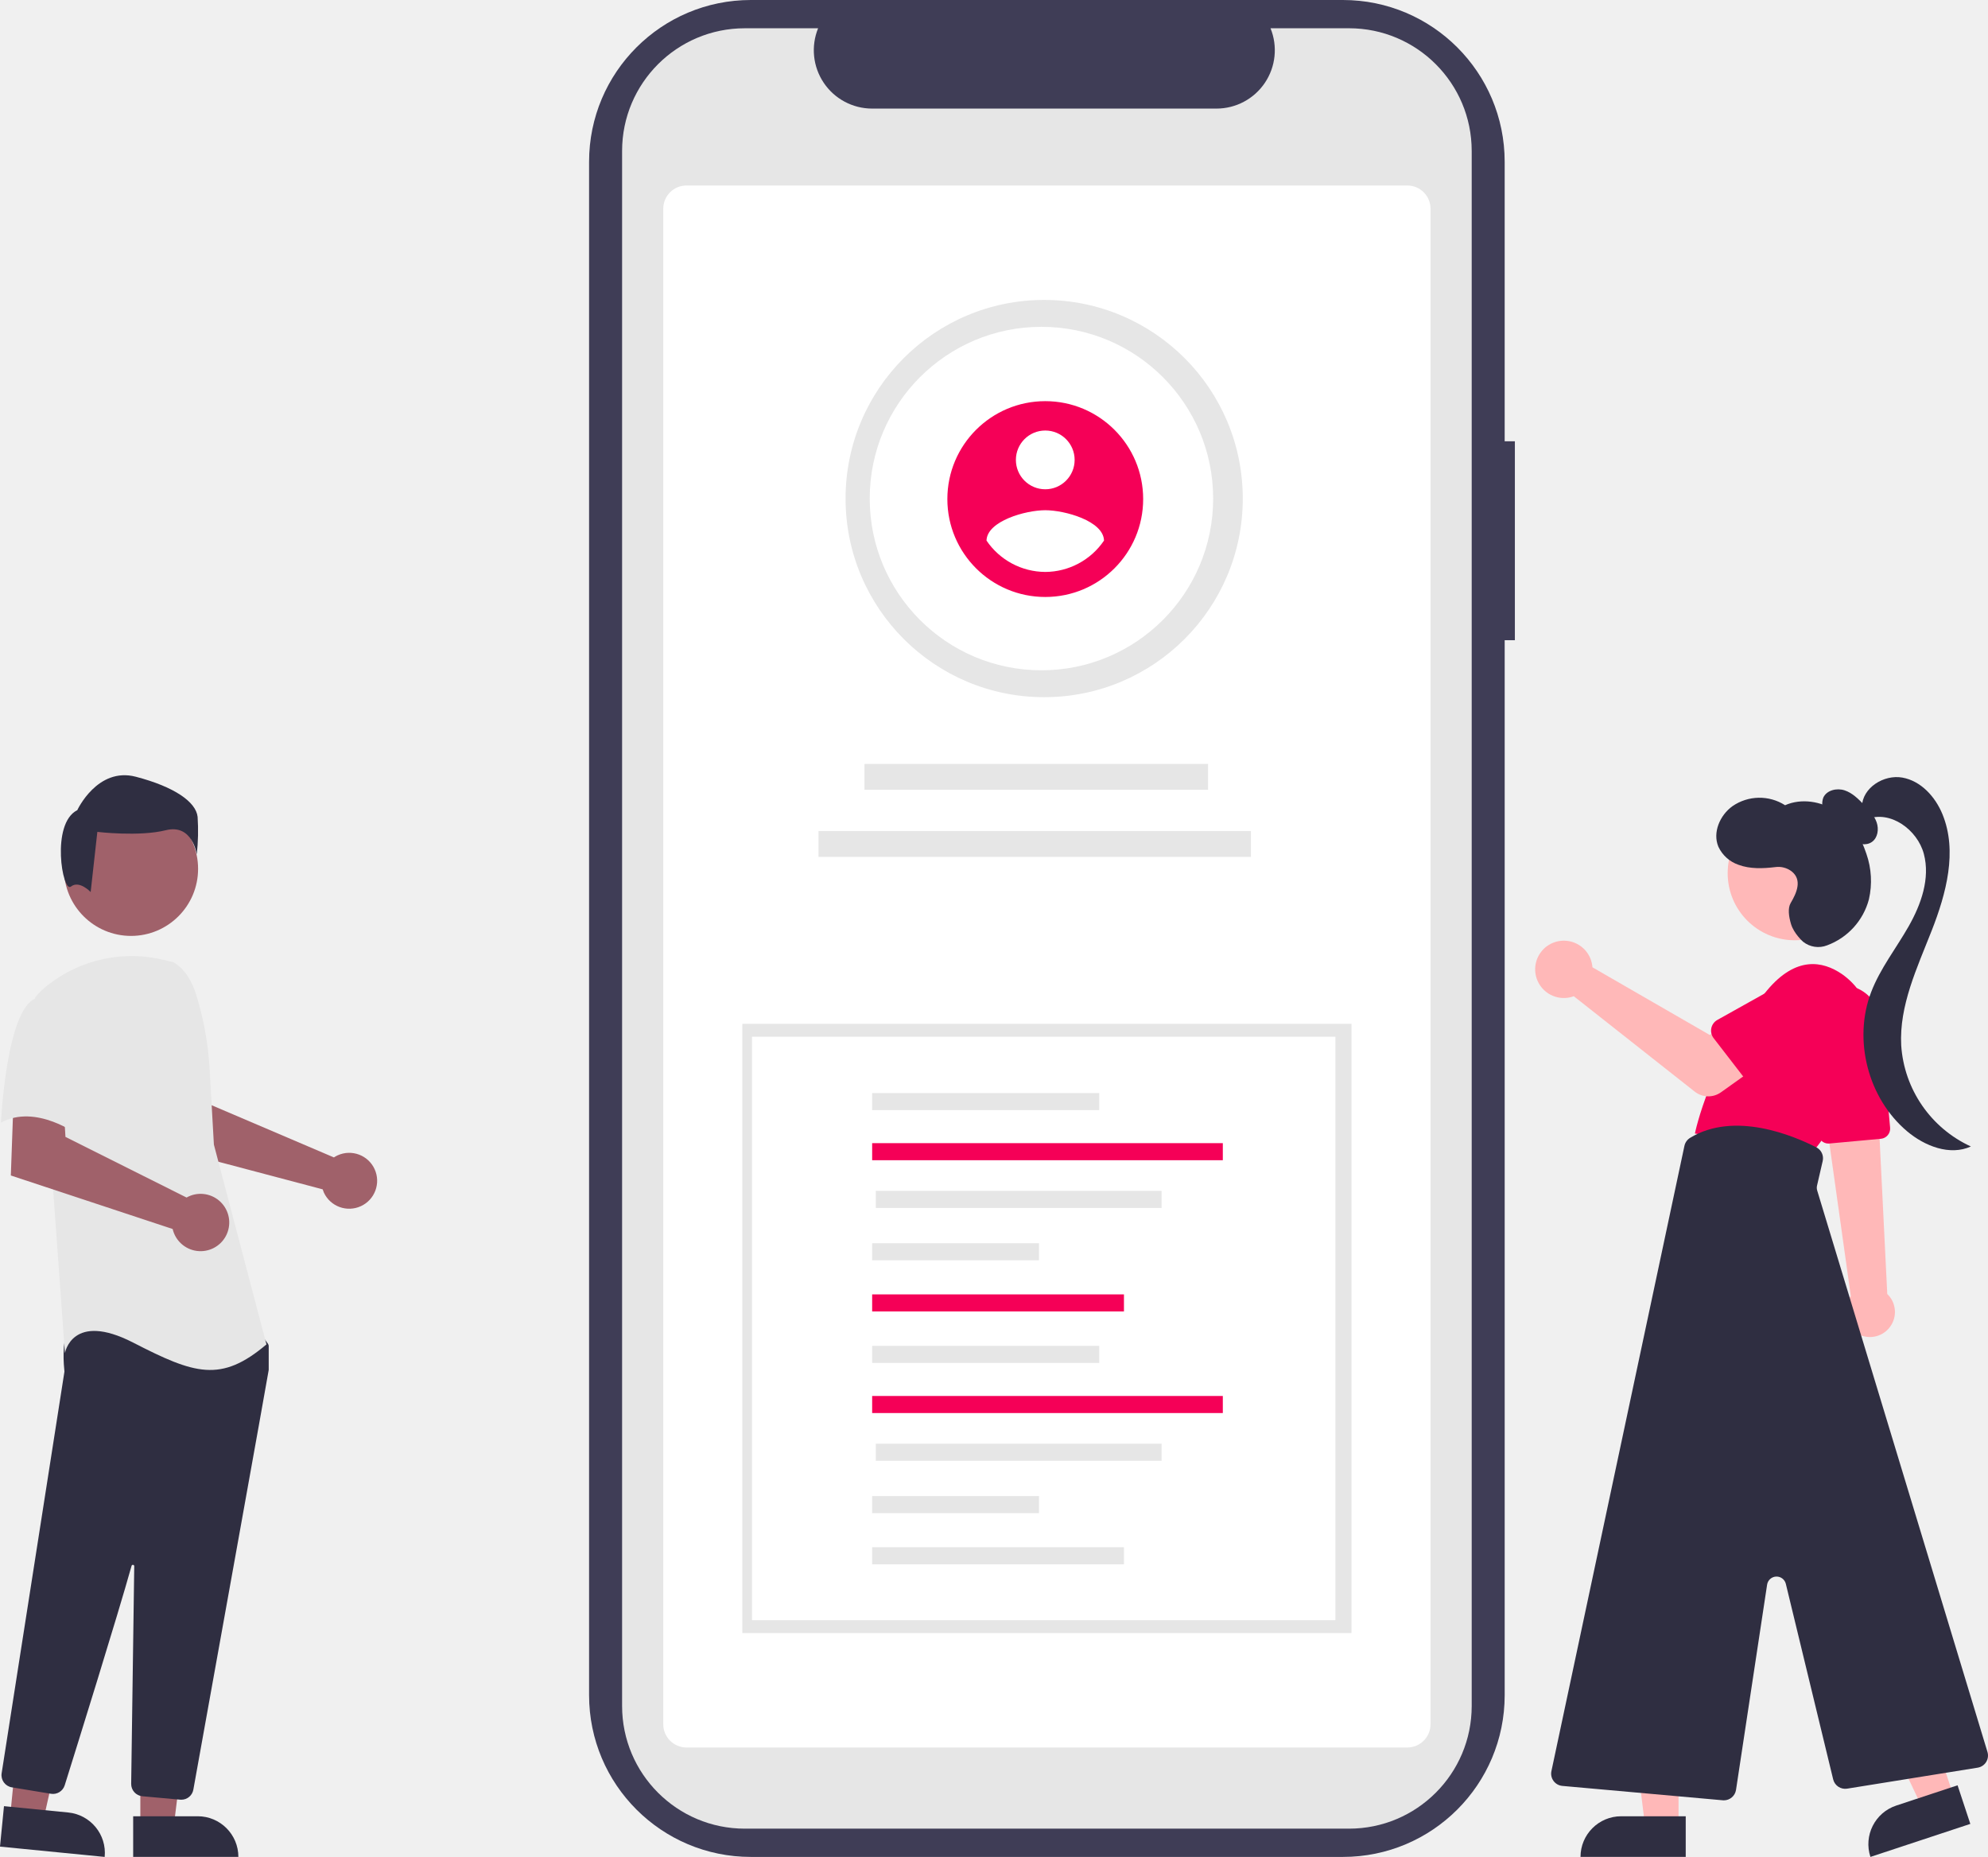
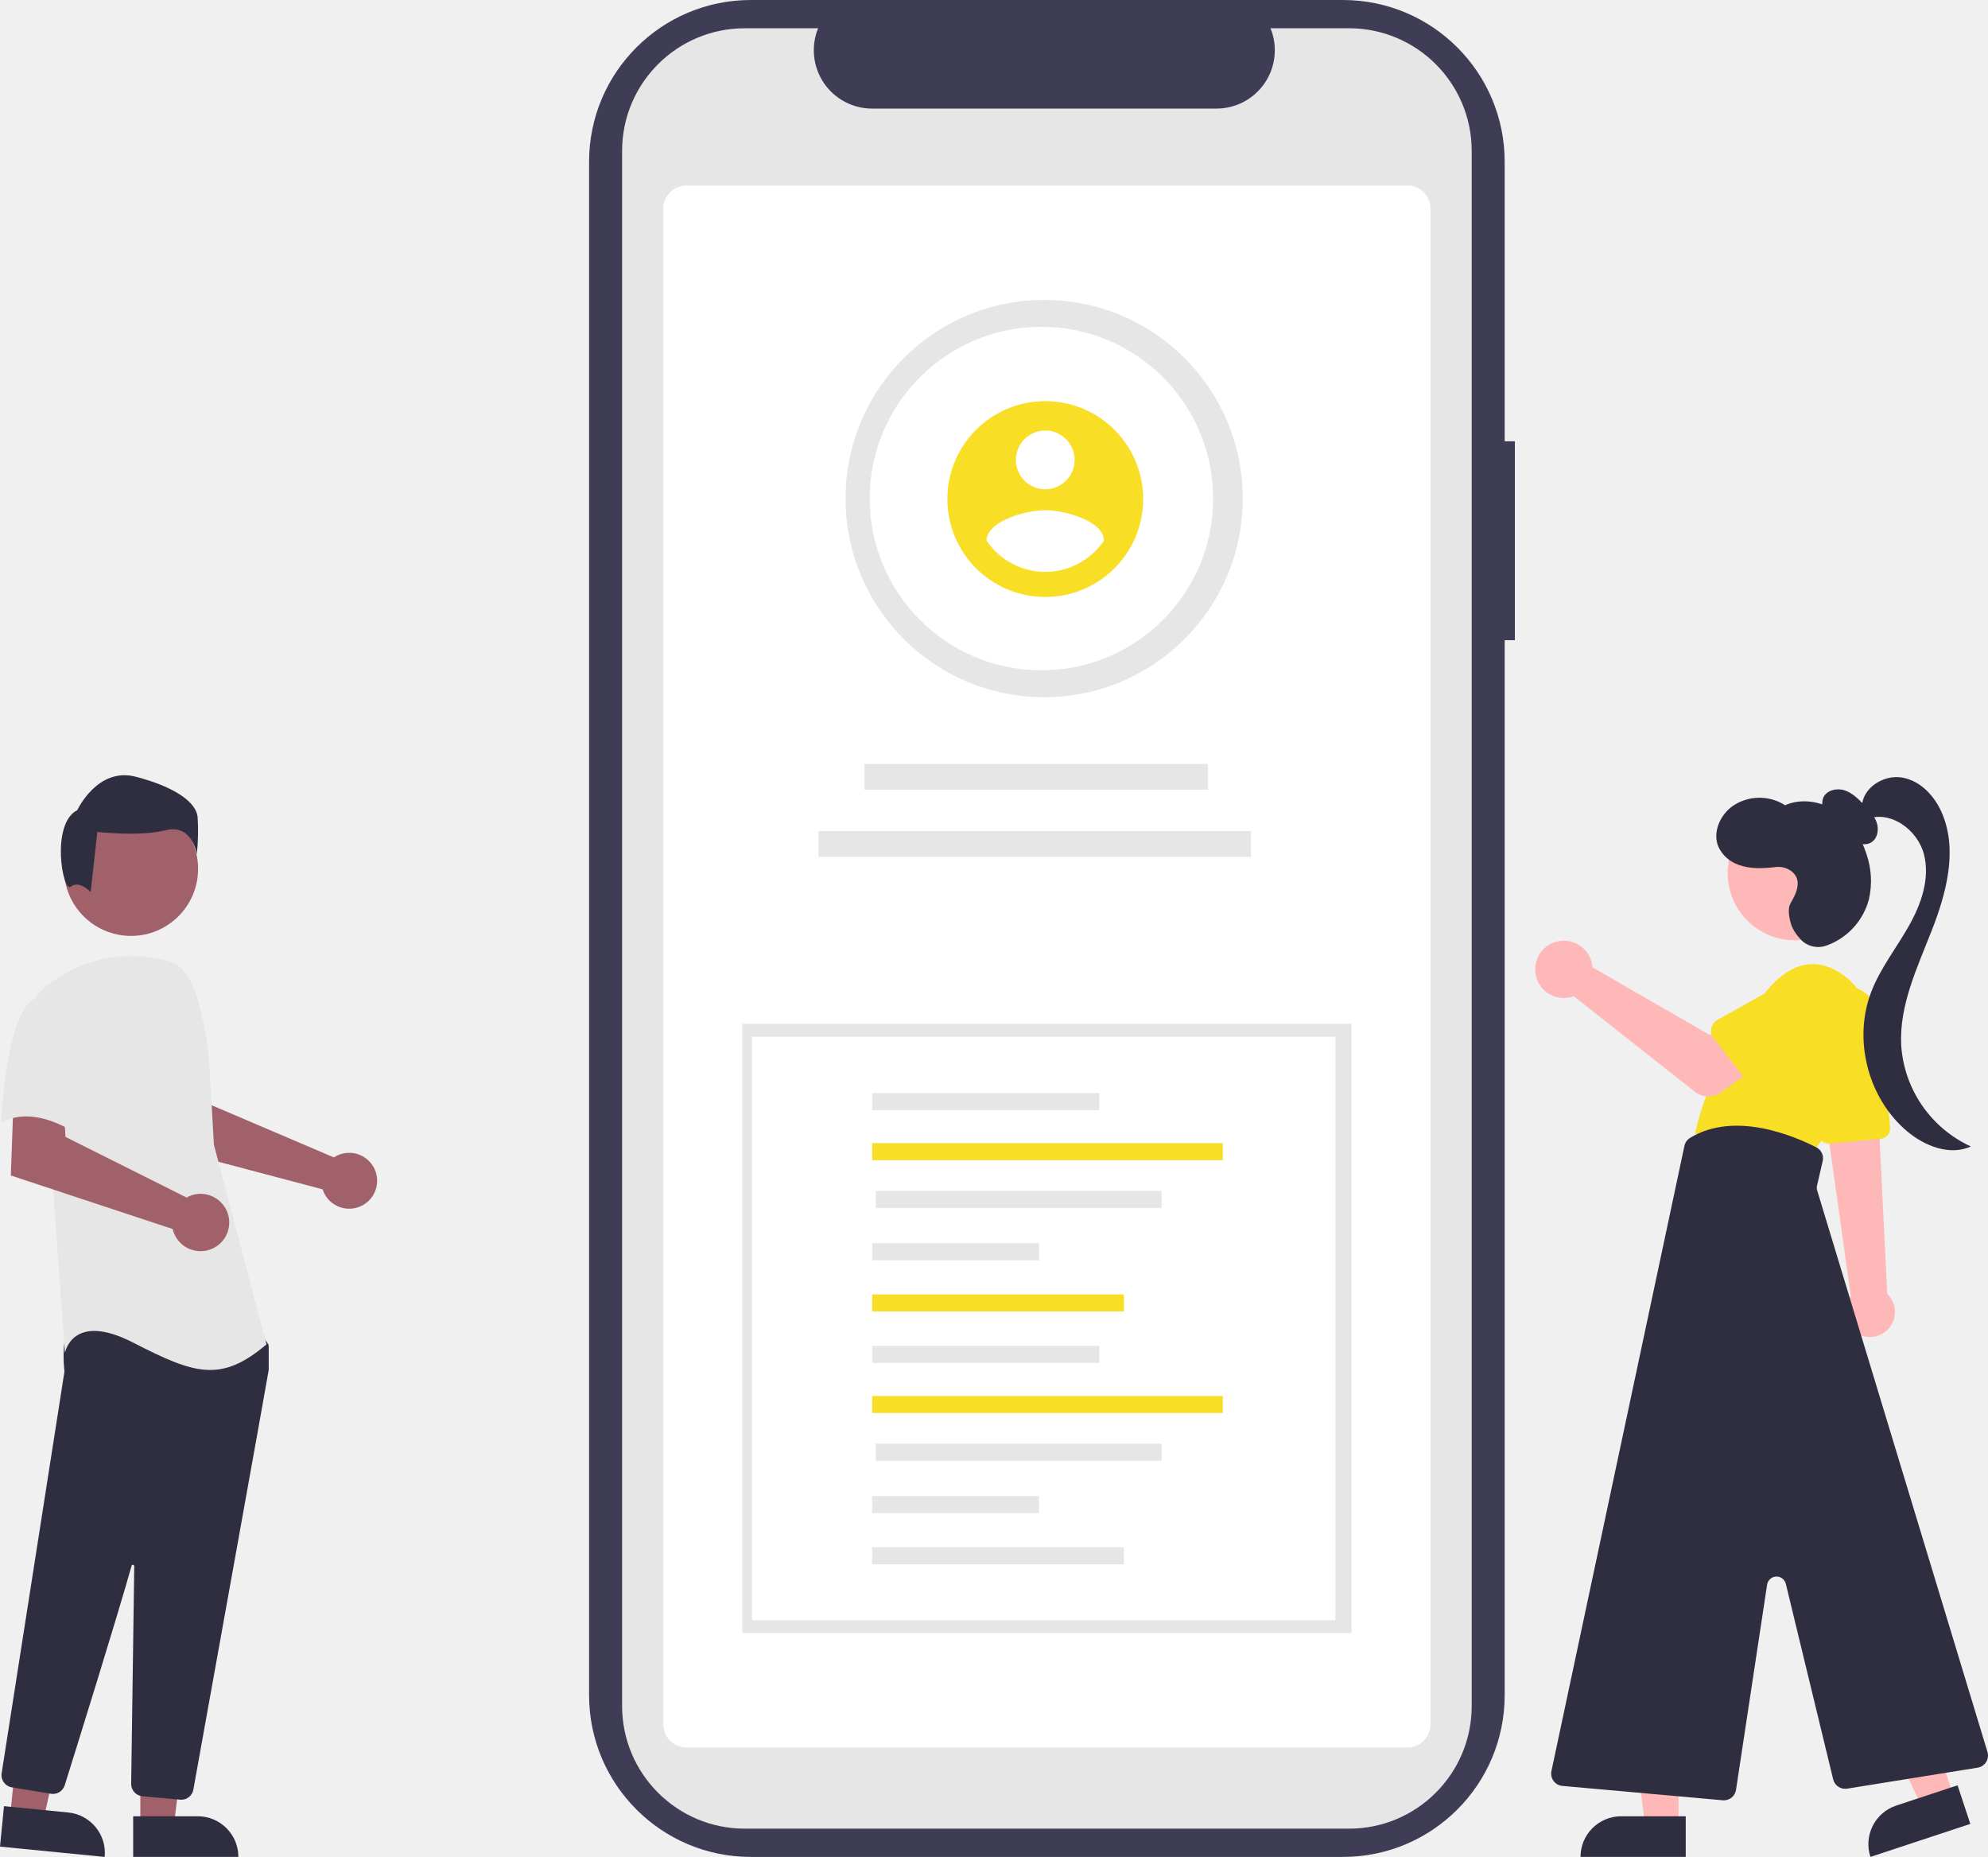
- <svg xmlns="http://www.w3.org/2000/svg" id="ace505a7-e733-4353-98c8-975df89a5922" data-name="Layer 1" width="728.082" height="680.001" viewBox="0 0 728.082 680.001">
-   <path id="a55003b0-0446-4784-a3ce-c481a9759178" data-name="Path 339" d="M790.764,271.594h-3.736v-102.354a59.24,59.24,0,0,0-59.24-59.24h-216.846a59.24,59.24,0,0,0-59.24,59.24v561.521a59.24,59.24,0,0,0,59.24,59.24h216.85a59.24,59.24,0,0,0,59.24-59.24v-386.31h3.732Z" transform="translate(-235.959 -109.9995)" fill="#3f3d56" />
-   <path id="ad332593-d547-4870-8db7-c0503e6eb31e" data-name="Path 340" d="M774.954,165.275v569.452a44.93,44.93,0,0,1-44.913,44.923h-221.306a44.937,44.937,0,0,1-44.941-44.928v-569.447a44.936,44.936,0,0,1,44.941-44.922h26.845a21.364,21.364,0,0,0,19.764,29.411h126.168a21.364,21.364,0,0,0,19.76-29.415h28.756a44.93,44.93,0,0,1,44.922,44.913Z" transform="translate(-235.959 -109.9995)" fill="#e6e6e6" />
+ <svg xmlns="http://www.w3.org/2000/svg" data-name="Layer 1" width="728.082" height="680.001" viewBox="0 0 728.082 680.001">
+   <path id="a55003b0-0446-4784-a3ce-c481a9759178-428" data-name="Path 339" d="M790.764,271.594h-3.736v-102.354a59.24,59.24,0,0,0-59.24-59.24h-216.846a59.24,59.24,0,0,0-59.24,59.24v561.521a59.24,59.24,0,0,0,59.24,59.24h216.85a59.24,59.24,0,0,0,59.24-59.24v-386.31h3.732Z" transform="translate(-235.959 -109.9995)" fill="#3f3d56" />
+   <path id="ad332593-d547-4870-8db7-c0503e6eb31e-429" data-name="Path 340" d="M774.954,165.275v569.452a44.93,44.93,0,0,1-44.913,44.923h-221.306a44.937,44.937,0,0,1-44.941-44.928v-569.447a44.936,44.936,0,0,1,44.941-44.922h26.845a21.364,21.364,0,0,0,19.764,29.411h126.168a21.364,21.364,0,0,0,19.76-29.415h28.756a44.93,44.93,0,0,1,44.922,44.913Z" transform="translate(-235.959 -109.9995)" fill="#e6e6e6" />
  <path d="M751.374,749.925h-264a8.51,8.51,0,0,1-8.5-8.5v-555a8.51,8.51,0,0,1,8.5-8.5h264a8.51,8.51,0,0,1,8.5,8.5v555A8.51,8.51,0,0,1,751.374,749.925Z" transform="translate(-235.959 -109.9995)" fill="#fff" />
  <circle id="edacdc74-dfad-4c1d-939b-d6c7a98a2115" data-name="Ellipse 56" cx="382.415" cy="182.571" r="72.736" fill="#e6e6e6" />
  <circle id="aec4df6d-8b06-4bbe-8d40-2c8bcc37cf40" data-name="Ellipse 60" cx="381.415" cy="182.571" r="62.889" fill="#fff" />
-   <path id="b468b121-27e1-4684-879a-d4a6b6510a38" data-name="Path 341" d="M618.774,256.9a35.856,35.856,0,1,0,35.856,35.856,35.856,35.856,0,0,0-35.856-35.856Zm0,10.757a10.757,10.757,0,1,1-10.757,10.757,10.757,10.757,0,0,1,10.757-10.757Zm0,51.784a26.121,26.121,0,0,1-21.514-11.481c.172-7.171,14.342-11.119,21.514-11.119s21.341,3.948,21.514,11.119a26.164,26.164,0,0,1-21.514,11.484Z" transform="translate(-235.959 -109.9995)" fill="#f50057" />
+   <path id="b468b121-27e1-4684-879a-d4a6b6510a38-430" data-name="Path 341" d="M618.774,256.9a35.856,35.856,0,1,0,35.856,35.856,35.856,35.856,0,0,0-35.856-35.856Zm0,10.757a10.757,10.757,0,1,1-10.757,10.757,10.757,10.757,0,0,1,10.757-10.757Zm0,51.784a26.121,26.121,0,0,1-21.514-11.481c.172-7.171,14.342-11.119,21.514-11.119s21.341,3.948,21.514,11.119a26.164,26.164,0,0,1-21.514,11.484Z" transform="translate(-235.959 -109.9995)" fill="#f9de26" />
  <rect id="af237293-25a3-489f-aa06-65014690590a" data-name="Rectangle 26" x="316.605" y="279.75" width="125.838" height="9.458" fill="#e6e6e6" />
  <rect id="aecd757e-3845-4054-8ef4-8f3b3f1464a2" data-name="Rectangle 27" x="299.768" y="304.327" width="158.368" height="9.458" fill="#e6e6e6" />
  <rect id="a528162f-764e-4523-bc44-e6dc5465582a" data-name="Rectangle 25-2" x="271.868" y="374.923" width="223.094" height="223.094" fill="#e6e6e6" />
  <rect id="ac408f88-9589-4a26-924c-e7a781ddb6bc" data-name="Rectangle 25-3" x="275.415" y="379.643" width="213.655" height="213.655" fill="#fff" />
  <g id="be47c712-4ebf-4226-80ad-879612060a69" data-name="Group 22">
    <rect id="fadc6105-0551-448d-b6d9-436c4cc2b7a7" data-name="Rectangle 28" x="319.415" y="400.267" width="83.168" height="6.251" fill="#e6e6e6" />
-     <rect id="a4376b16-bb23-442d-8938-a8bcab4f190c" data-name="Rectangle 29" x="319.415" y="418.619" width="128.429" height="6.251" fill="#f50057" />
+     <rect id="a4376b16-bb23-442d-8938-a8bcab4f190c" data-name="Rectangle 29" x="319.415" y="418.619" width="128.429" height="6.251" fill="#f9de26" />
    <rect id="ae6c1c25-1aef-4af7-84b7-a99cb79f7c28" data-name="Rectangle 30" x="320.75" y="436.096" width="104.667" height="6.251" fill="#e6e6e6" />
    <rect id="ad31106a-9486-4fc6-9d92-2d07f7dcec19" data-name="Rectangle 31" x="319.415" y="455.272" width="61.103" height="6.251" fill="#e6e6e6" />
-     <rect id="e133e237-d12d-4331-8259-b0f1b7869d24" data-name="Rectangle 32" x="319.415" y="474.003" width="92.22" height="6.251" fill="#f50057" />
+     <rect id="e133e237-d12d-4331-8259-b0f1b7869d24" data-name="Rectangle 32" x="319.415" y="474.003" width="92.22" height="6.251" fill="#f9de26" />
    <rect id="a9ae706b-b3a6-4b62-8ac7-3a7f4cd0039d" data-name="Rectangle 38" x="319.415" y="492.851" width="83.168" height="6.251" fill="#e6e6e6" />
-     <rect id="bd082349-b2f2-4b60-be0c-57e16efac88b" data-name="Rectangle 39" x="319.415" y="511.202" width="128.429" height="6.251" fill="#f50057" />
+     <rect id="bd082349-b2f2-4b60-be0c-57e16efac88b" data-name="Rectangle 39" x="319.415" y="511.202" width="128.429" height="6.251" fill="#f9de26" />
    <rect id="ac0416d6-b57f-4bc7-9ff0-bb8dbe215cb0" data-name="Rectangle 40" x="320.75" y="528.679" width="104.667" height="6.251" fill="#e6e6e6" />
    <rect id="b9702d28-4113-492b-a4b0-dbfc92fa702e" data-name="Rectangle 41" x="319.415" y="547.856" width="61.103" height="6.251" fill="#e6e6e6" />
    <rect id="b41357bb-831a-49ca-b340-115c840dd657" data-name="Rectangle 42" x="319.415" y="566.587" width="92.22" height="6.251" fill="#e6e6e6" />
  </g>
  <g id="ac800076-fc8a-4256-a3b5-70e496d28429" data-name="Group 23">
-     <path id="b13647df-bb42-4a02-9bba-2700c526619d" data-name="Path 385" d="M928.727,595.025a9.13,9.13,0,1,1-15.852-9.064q.031-.053.062-.106a9.826,9.826,0,0,1,.86-1.22l-7.68-54.74-.23-1.64-1.56-11.17-.23-1.61.85.04,14.88.68,3.99.18.5,10.19,2.83,57.29a9.118,9.118,0,0,1,1.58,11.17Z" transform="translate(-235.959 -109.9995)" fill="#ffb8b8" />
-     <path id="bd34735f-0976-456f-8e45-072b5e73a744" data-name="Path 386" d="M905.931,528.751l18.895-1.733a3.73,3.73,0,0,0,3.364-4.037l-3.5-39.292a14.326,14.326,0,0,0-28.538,2.548q.036.406.096.809l5.666,38.54a3.724,3.724,0,0,0,3.678,3.181A2.639,2.639,0,0,0,905.931,528.751Z" transform="translate(-235.959 -109.9995)" fill="#f50057" />
-     <path id="f1e660d0-c56f-45d1-8714-e8a3d2ffeea9" data-name="Path 387" d="M920.253,497.008a26.316,26.316,0,0,0-9.679-30.288c-7.125-4.875-16.875-6.625-27.375,5.875-21,25-26.5,52.5-26.5,52.5l43,7S914.322,514.22,920.253,497.008Z" transform="translate(-235.959 -109.9995)" fill="#f50057" />
-     <path id="eb60bd0b-2a6b-4db7-a453-977e2259822f" data-name="Path 388" d="M850.706,778.614h-12.26l-5.832-47.288h18.094Z" transform="translate(-235.959 -109.9995)" fill="#ffb8b8" />
-     <path id="b4104c20-2c86-47e7-b6b0-d86d656d7ba2" data-name="Path 389" d="M814.805,789.997h38.531v-14.887h-23.644a14.887,14.887,0,0,0-14.887,14.887Z" transform="translate(-235.959 -109.9995)" fill="#2f2e41" />
-     <path id="b4e48bf6-fea8-48c3-adaa-b392a855b3f6" data-name="Path 390" d="M951.5,767.921l-11.64,3.848-20.38-43.068,17.18-5.679Z" transform="translate(-235.959 -109.9995)" fill="#ffb8b8" />
-     <path id="a6908023-9fbc-48a9-be4c-c86c0c45ebaf" data-name="Path 391" d="M920.983,789.997l36.584-12.092-4.672-14.135-22.45,7.42a14.887,14.887,0,0,0-9.463,18.807Z" transform="translate(-235.959 -109.9995)" fill="#2f2e41" />
+     <path id="b13647df-bb42-4a02-9bba-2700c526619d-431" data-name="Path 385" d="M928.727,595.025a9.13,9.13,0,1,1-15.852-9.064q.031-.053.062-.106a9.826,9.826,0,0,1,.86-1.22l-7.68-54.74-.23-1.64-1.56-11.17-.23-1.61.85.04,14.88.68,3.99.18.5,10.19,2.83,57.29a9.118,9.118,0,0,1,1.58,11.17Z" transform="translate(-235.959 -109.9995)" fill="#ffb8b8" />
+     <path id="bd34735f-0976-456f-8e45-072b5e73a744-432" data-name="Path 386" d="M905.931,528.751l18.895-1.733a3.73,3.73,0,0,0,3.364-4.037l-3.5-39.292a14.326,14.326,0,0,0-28.538,2.548q.036.406.096.809l5.666,38.54a3.724,3.724,0,0,0,3.678,3.181A2.639,2.639,0,0,0,905.931,528.751Z" transform="translate(-235.959 -109.9995)" fill="#f9de26" />
+     <path id="f1e660d0-c56f-45d1-8714-e8a3d2ffeea9-433" data-name="Path 387" d="M920.253,497.008a26.316,26.316,0,0,0-9.679-30.288c-7.125-4.875-16.875-6.625-27.375,5.875-21,25-26.5,52.5-26.5,52.5l43,7S914.322,514.22,920.253,497.008Z" transform="translate(-235.959 -109.9995)" fill="#f9de26" />
+     <path id="eb60bd0b-2a6b-4db7-a453-977e2259822f-434" data-name="Path 388" d="M850.706,778.614h-12.26l-5.832-47.288h18.094Z" transform="translate(-235.959 -109.9995)" fill="#ffb8b8" />
+     <path id="b4104c20-2c86-47e7-b6b0-d86d656d7ba2-435" data-name="Path 389" d="M814.805,789.997h38.531v-14.887h-23.644a14.887,14.887,0,0,0-14.887,14.887Z" transform="translate(-235.959 -109.9995)" fill="#2f2e41" />
+     <path id="b4e48bf6-fea8-48c3-adaa-b392a855b3f6-436" data-name="Path 390" d="M951.5,767.921l-11.64,3.848-20.38-43.068,17.18-5.679Z" transform="translate(-235.959 -109.9995)" fill="#ffb8b8" />
+     <path id="a6908023-9fbc-48a9-be4c-c86c0c45ebaf-437" data-name="Path 391" d="M920.983,789.997l36.584-12.092-4.672-14.135-22.45,7.42a14.887,14.887,0,0,0-9.463,18.807Z" transform="translate(-235.959 -109.9995)" fill="#2f2e41" />
    <circle id="a687fec6-02c9-4040-89ed-32d713123e7f" data-name="Ellipse 65" cx="657.301" cy="319.761" r="24.561" fill="#ffb8b8" />
-     <path id="badfc474-5669-4d61-bc01-f70cc92406de" data-name="Path 392" d="M871.755,765.451l11.385-75.145a3.5,3.5,0,0,1,6.862-.3l17.338,71.612a4.533,4.533,0,0,0,5.088,3.385l47.825-7.686a4.5,4.5,0,0,0,3.593-5.75l-62.361-205.6a3.5,3.5,0,0,1-.061-1.8l2.076-9a4.484,4.484,0,0,0-2.327-5.014c-8.492-4.333-30-13.341-46.231-3.474a4.551,4.551,0,0,0-2.079,2.927l-48.716,228.97a4.5,4.5,0,0,0,4,5.419l58.757,5.262q.2.018.4.018a4.508,4.508,0,0,0,4.448-3.825Z" transform="translate(-235.959 -109.9995)" fill="#2f2e41" />
-     <path id="eb685785-93ca-4296-839e-b201e57ae5bb" data-name="Path 393" d="M909.546,412.407a18.58,18.58,0,0,1-4.855-4.22,6.3,6.3,0,0,1-.97-6.1c1.241-2.738,4.928-3.6,7.786-2.671s5.065,3.172,7.153,5.333c1.839,1.9,3.731,3.892,4.6,6.391s.424,5.668-1.746,7.185c-2.13,1.488-5.192.879-7.24-.719s-3.316-3.97-4.525-6.27Z" transform="translate(-235.959 -109.9995)" fill="#2f2e41" />
-     <path id="a7ccb8bb-f2b9-4447-b454-9c546e399f41" data-name="Path 394" d="M917.865,405.409c.136-6.92,8.024-11.883,14.837-10.656s12.049,7.035,14.67,13.441c5.538,13.535,1.381,28.979-3.955,42.6s-11.94,27.439-11.161,42.043a43.925,43.925,0,0,0,25.515,37c-7.688,3.485-16.878-.115-23.339-5.548-14.348-12.065-19.886-33.546-13.161-51.044,3.317-8.631,9.163-16.015,13.727-24.056s7.913-17.518,5.556-26.459-12.385-16.179-20.958-12.72Z" transform="translate(-235.959 -109.9995)" fill="#2f2e41" />
-     <path id="bd42e2a1-f38b-413b-b655-cc202f14f4c1" data-name="Path 395" d="M891.787,440.659c2.141-3.618,4.3-8.368.388-11.531a8.064,8.064,0,0,0-6.05-1.6c-4.412.532-9.217.751-13.488-.852a12.644,12.644,0,0,1-7.335-6.591c-2.2-5.224.556-11.572,5.165-14.874a17.4,17.4,0,0,1,19.258-.341c5.97-2.637,13.213-1.464,18.637,2.166s9.135,9.443,11.151,15.65a30.206,30.206,0,0,1,.923,16.615,24.692,24.692,0,0,1-15.316,16.879,8.892,8.892,0,0,1-8.782-1.3s-3.385-2.955-4.444-6.514C891.079,445.629,890.644,442.592,891.787,440.659Z" transform="translate(-235.959 -109.9995)" fill="#2f2e41" />
-     <path id="a0cecca8-8fe0-4420-9365-651f9eef8dd5" data-name="Path 397" d="M818.925,462.575a10.524,10.524,0,0,1,.239,1.64l42.957,24.782,10.441-6.011,11.131,14.572-17.45,12.438a8,8,0,0,1-9.6-.234l-44.3-34.946a10.5,10.5,0,1,1,6.576-12.241Z" transform="translate(-235.959 -109.9995)" fill="#ffb8b8" />
-     <path id="b21f2b01-13d8-4bae-8637-c810de2f9faf" data-name="Path 398" d="M863.558,490.171l13.884,17.994a4.5,4.5,0,0,0,6.8.373l15.717-16.321a12.5,12.5,0,0,0-14.926-20.056q-.204.152-.401.312l-19.712,11.022a4.5,4.5,0,0,0-1.365,6.676Z" transform="translate(-235.959 -109.9995)" fill="#f50057" />
+     <path id="badfc474-5669-4d61-bc01-f70cc92406de-438" data-name="Path 392" d="M871.755,765.451l11.385-75.145a3.5,3.5,0,0,1,6.862-.3l17.338,71.612a4.533,4.533,0,0,0,5.088,3.385l47.825-7.686a4.5,4.5,0,0,0,3.593-5.75l-62.361-205.6a3.5,3.5,0,0,1-.061-1.8l2.076-9a4.484,4.484,0,0,0-2.327-5.014c-8.492-4.333-30-13.341-46.231-3.474a4.551,4.551,0,0,0-2.079,2.927l-48.716,228.97a4.5,4.5,0,0,0,4,5.419l58.757,5.262q.2.018.4.018a4.508,4.508,0,0,0,4.448-3.825Z" transform="translate(-235.959 -109.9995)" fill="#2f2e41" />
+     <path id="eb685785-93ca-4296-839e-b201e57ae5bb-439" data-name="Path 393" d="M909.546,412.407a18.58,18.58,0,0,1-4.855-4.22,6.3,6.3,0,0,1-.97-6.1c1.241-2.738,4.928-3.6,7.786-2.671s5.065,3.172,7.153,5.333c1.839,1.9,3.731,3.892,4.6,6.391s.424,5.668-1.746,7.185c-2.13,1.488-5.192.879-7.24-.719s-3.316-3.97-4.525-6.27Z" transform="translate(-235.959 -109.9995)" fill="#2f2e41" />
+     <path id="a7ccb8bb-f2b9-4447-b454-9c546e399f41-440" data-name="Path 394" d="M917.865,405.409c.136-6.92,8.024-11.883,14.837-10.656s12.049,7.035,14.67,13.441c5.538,13.535,1.381,28.979-3.955,42.6s-11.94,27.439-11.161,42.043a43.925,43.925,0,0,0,25.515,37c-7.688,3.485-16.878-.115-23.339-5.548-14.348-12.065-19.886-33.546-13.161-51.044,3.317-8.631,9.163-16.015,13.727-24.056s7.913-17.518,5.556-26.459-12.385-16.179-20.958-12.72Z" transform="translate(-235.959 -109.9995)" fill="#2f2e41" />
+     <path id="bd42e2a1-f38b-413b-b655-cc202f14f4c1-441" data-name="Path 395" d="M891.787,440.659c2.141-3.618,4.3-8.368.388-11.531a8.064,8.064,0,0,0-6.05-1.6c-4.412.532-9.217.751-13.488-.852a12.644,12.644,0,0,1-7.335-6.591c-2.2-5.224.556-11.572,5.165-14.874a17.4,17.4,0,0,1,19.258-.341c5.97-2.637,13.213-1.464,18.637,2.166s9.135,9.443,11.151,15.65a30.206,30.206,0,0,1,.923,16.615,24.692,24.692,0,0,1-15.316,16.879,8.892,8.892,0,0,1-8.782-1.3s-3.385-2.955-4.444-6.514C891.079,445.629,890.644,442.592,891.787,440.659Z" transform="translate(-235.959 -109.9995)" fill="#2f2e41" />
+     <path id="a0cecca8-8fe0-4420-9365-651f9eef8dd5-442" data-name="Path 397" d="M818.925,462.575a10.524,10.524,0,0,1,.239,1.64l42.957,24.782,10.441-6.011,11.131,14.572-17.45,12.438a8,8,0,0,1-9.6-.234l-44.3-34.946a10.5,10.5,0,1,1,6.576-12.241Z" transform="translate(-235.959 -109.9995)" fill="#ffb8b8" />
+     <path id="b21f2b01-13d8-4bae-8637-c810de2f9faf-443" data-name="Path 398" d="M863.558,490.171l13.884,17.994a4.5,4.5,0,0,0,6.8.373l15.717-16.321a12.5,12.5,0,0,0-14.926-20.056q-.204.152-.401.312l-19.712,11.022a4.5,4.5,0,0,0-1.365,6.676Z" transform="translate(-235.959 -109.9995)" fill="#f9de26" />
  </g>
  <g id="b22d1c68-5a77-444f-a5cc-3f82f20a89dd" data-name="Group 24">
-     <path id="e5b1612b-0075-49ae-a43a-e875f9772667" data-name="Path 552" d="M359.66,533.056a10.091,10.091,0,0,0-1.411.787l-44.852-19.143-1.6-11.815-17.922-.11,1.059,27.1,59.2,15.658a10.606,10.606,0,0,0,.448,1.208,10.235,10.235,0,1,0,5.079-13.682Z" transform="translate(-235.959 -109.9995)" fill="#a0616a" />
-     <path id="aa9c986c-d78a-4457-b2bb-b0791fabccea" data-name="Path 553" d="M287.357,778.615h12.26l5.832-47.288h-18.094Z" transform="translate(-235.959 -109.9995)" fill="#a0616a" />
-     <path id="b210f84f-9c85-4cf8-a59b-65b7d4fb35d0" data-name="Path 554" d="M308.374,775.112h-23.644v14.882h38.531a14.887,14.887,0,0,0-14.887-14.887h-0Z" transform="translate(-235.959 -109.9995)" fill="#2f2e41" />
-     <path id="f66096e0-a946-448d-a2e8-3cde5fe284ed" data-name="Path 555" d="M239.677,775.152l12.2,1.2,10.441-46.488-18.007-1.769Z" transform="translate(-235.959 -109.9995)" fill="#a0616a" />
-     <path id="fcefb2c9-d6d5-4bec-a5f5-cc8066a5bb74" data-name="Path 556" d="M260.944,773.728,237.418,771.411,235.959,786.224l38.337,3.776A14.884,14.884,0,0,0,260.943,773.728Z" transform="translate(-235.959 -109.9995)" fill="#2f2e41" />
+     <path id="e5b1612b-0075-49ae-a43a-e875f9772667-444" data-name="Path 552" d="M359.66,533.056a10.091,10.091,0,0,0-1.411.787l-44.852-19.143-1.6-11.815-17.922-.11,1.059,27.1,59.2,15.658a10.606,10.606,0,0,0,.448,1.208,10.235,10.235,0,1,0,5.079-13.682Z" transform="translate(-235.959 -109.9995)" fill="#a0616a" />
+     <path id="aa9c986c-d78a-4457-b2bb-b0791fabccea-445" data-name="Path 553" d="M287.357,778.615h12.26l5.832-47.288h-18.094Z" transform="translate(-235.959 -109.9995)" fill="#a0616a" />
+     <path id="b210f84f-9c85-4cf8-a59b-65b7d4fb35d0-446" data-name="Path 554" d="M308.374,775.112h-23.644v14.882h38.531a14.887,14.887,0,0,0-14.887-14.887h-0Z" transform="translate(-235.959 -109.9995)" fill="#2f2e41" />
+     <path id="f66096e0-a946-448d-a2e8-3cde5fe284ed-447" data-name="Path 555" d="M239.677,775.152l12.2,1.2,10.441-46.488-18.007-1.769Z" transform="translate(-235.959 -109.9995)" fill="#a0616a" />
+     <path id="fcefb2c9-d6d5-4bec-a5f5-cc8066a5bb74-448" data-name="Path 556" d="M260.944,773.728,237.418,771.411,235.959,786.224l38.337,3.776A14.884,14.884,0,0,0,260.943,773.728Z" transform="translate(-235.959 -109.9995)" fill="#2f2e41" />
    <circle id="b1d8892c-f39d-4126-8224-86b256c1ff9d" data-name="Ellipse 84" cx="47.985" cy="318.169" r="24.561" fill="#a0616a" />
-     <path id="ac2d3eab-b9a5-4eb5-9d63-fe405943fbfc" data-name="Path 557" d="M302.357,769.053a4.471,4.471,0,0,0,4.415-3.7c6.341-35.219,27.088-150.4,27.584-153.593a1.416,1.416,0,0,0,.016-.222v-8.588a1.489,1.489,0,0,0-.279-.872l-2.74-3.838a1.479,1.479,0,0,0-1.144-.625c-15.622-.732-66.784-2.879-69.256.209h0c-2.482,3.1-1.6,12.507-1.4,14.36l-.01.193-22.985,147a4.512,4.512,0,0,0,3.715,5.135l14.356,2.365a4.521,4.521,0,0,0,5.025-3.093c4.44-14.188,19.329-61.918,24.489-80.387a.5.5,0,0,1,.981.139c-.258,17.606-.881,62.523-1.1,78.037l-.023,1.671a4.518,4.518,0,0,0,4.093,4.536l13.843,1.254A4.174,4.174,0,0,0,302.357,769.053Z" transform="translate(-235.959 -109.9995)" fill="#2f2e41" />
-     <path id="bbed60f3-1a89-4078-91d7-bc96163e326a" data-name="Path 99" d="M299.532,462.387c4.286,2.548,6.851,7.23,8.323,12a113.686,113.686,0,0,1,4.884,27.159l1.556,27.6,19.255,73.17c-16.689,14.121-26.315,10.911-48.781-.639s-25.032,3.851-25.032,3.851l-4.492-62.258-6.418-68.032a30.172,30.172,0,0,1,4.862-4.674,49.659,49.659,0,0,1,42.442-9Z" transform="translate(-235.959 -109.9995)" fill="#e6e6e6" />
-     <path id="ff536e95-7831-431c-8ca8-0e166a93b4bb" data-name="Path 558" d="M305.786,547.833a10.528,10.528,0,0,0-1.5.7l-44.35-22.2-.736-12.026-18.294-1.261-.98,27.413,59.266,19.6a10.5,10.5,0,1,0,6.593-12.232Z" transform="translate(-235.959 -109.9995)" fill="#a0616a" />
-     <path id="ed99b844-bab2-4090-afff-3e8d6994d5eb" data-name="Path 101" d="M249.147,475.545c-10.911,3.851-12.834,45.574-12.834,45.574,12.837-7.06,28.241,4.493,28.241,4.493s3.209-10.912,7.06-25.032a24.53,24.53,0,0,0-5.134-23.106S260.059,471.692,249.147,475.545Z" transform="translate(-235.959 -109.9995)" fill="#e6e6e6" />
-     <path id="a410275c-d14b-4b59-9c0e-be849f4d4fe2" data-name="Path 102" d="M261.926,434.664c3.06-2.448,7.235,2,7.235,2l2.448-22.031s15.3,1.833,25.094-.612,11.323,8.875,11.323,8.875a78.584,78.584,0,0,0,.306-13.771c-.612-5.508-8.568-11.017-22.645-14.689s-21.421,12.241-21.421,12.241C254.468,411.572,258.862,437.113,261.926,434.664Z" transform="translate(-235.959 -109.9995)" fill="#2f2e41" />
+     <path id="ac2d3eab-b9a5-4eb5-9d63-fe405943fbfc-449" data-name="Path 557" d="M302.357,769.053a4.471,4.471,0,0,0,4.415-3.7c6.341-35.219,27.088-150.4,27.584-153.593a1.416,1.416,0,0,0,.016-.222v-8.588a1.489,1.489,0,0,0-.279-.872l-2.74-3.838a1.479,1.479,0,0,0-1.144-.625c-15.622-.732-66.784-2.879-69.256.209h0c-2.482,3.1-1.6,12.507-1.4,14.36l-.01.193-22.985,147a4.512,4.512,0,0,0,3.715,5.135l14.356,2.365a4.521,4.521,0,0,0,5.025-3.093c4.44-14.188,19.329-61.918,24.489-80.387a.5.5,0,0,1,.981.139c-.258,17.606-.881,62.523-1.1,78.037l-.023,1.671a4.518,4.518,0,0,0,4.093,4.536l13.843,1.254A4.174,4.174,0,0,0,302.357,769.053Z" transform="translate(-235.959 -109.9995)" fill="#2f2e41" />
+     <path id="bbed60f3-1a89-4078-91d7-bc96163e326a-450" data-name="Path 99" d="M299.532,462.387c4.286,2.548,6.851,7.23,8.323,12a113.686,113.686,0,0,1,4.884,27.159l1.556,27.6,19.255,73.17c-16.689,14.121-26.315,10.911-48.781-.639s-25.032,3.851-25.032,3.851l-4.492-62.258-6.418-68.032a30.172,30.172,0,0,1,4.862-4.674,49.659,49.659,0,0,1,42.442-9Z" transform="translate(-235.959 -109.9995)" fill="#e6e6e6" />
+     <path id="ff536e95-7831-431c-8ca8-0e166a93b4bb-451" data-name="Path 558" d="M305.786,547.833a10.528,10.528,0,0,0-1.5.7l-44.35-22.2-.736-12.026-18.294-1.261-.98,27.413,59.266,19.6a10.5,10.5,0,1,0,6.593-12.232Z" transform="translate(-235.959 -109.9995)" fill="#a0616a" />
+     <path id="ed99b844-bab2-4090-afff-3e8d6994d5eb-452" data-name="Path 101" d="M249.147,475.545c-10.911,3.851-12.834,45.574-12.834,45.574,12.837-7.06,28.241,4.493,28.241,4.493s3.209-10.912,7.06-25.032a24.53,24.53,0,0,0-5.134-23.106S260.059,471.692,249.147,475.545Z" transform="translate(-235.959 -109.9995)" fill="#e6e6e6" />
+     <path id="a410275c-d14b-4b59-9c0e-be849f4d4fe2-453" data-name="Path 102" d="M261.926,434.664c3.06-2.448,7.235,2,7.235,2l2.448-22.031s15.3,1.833,25.094-.612,11.323,8.875,11.323,8.875a78.584,78.584,0,0,0,.306-13.771c-.612-5.508-8.568-11.017-22.645-14.689s-21.421,12.241-21.421,12.241C254.468,411.572,258.862,437.113,261.926,434.664Z" transform="translate(-235.959 -109.9995)" fill="#2f2e41" />
  </g>
</svg>
